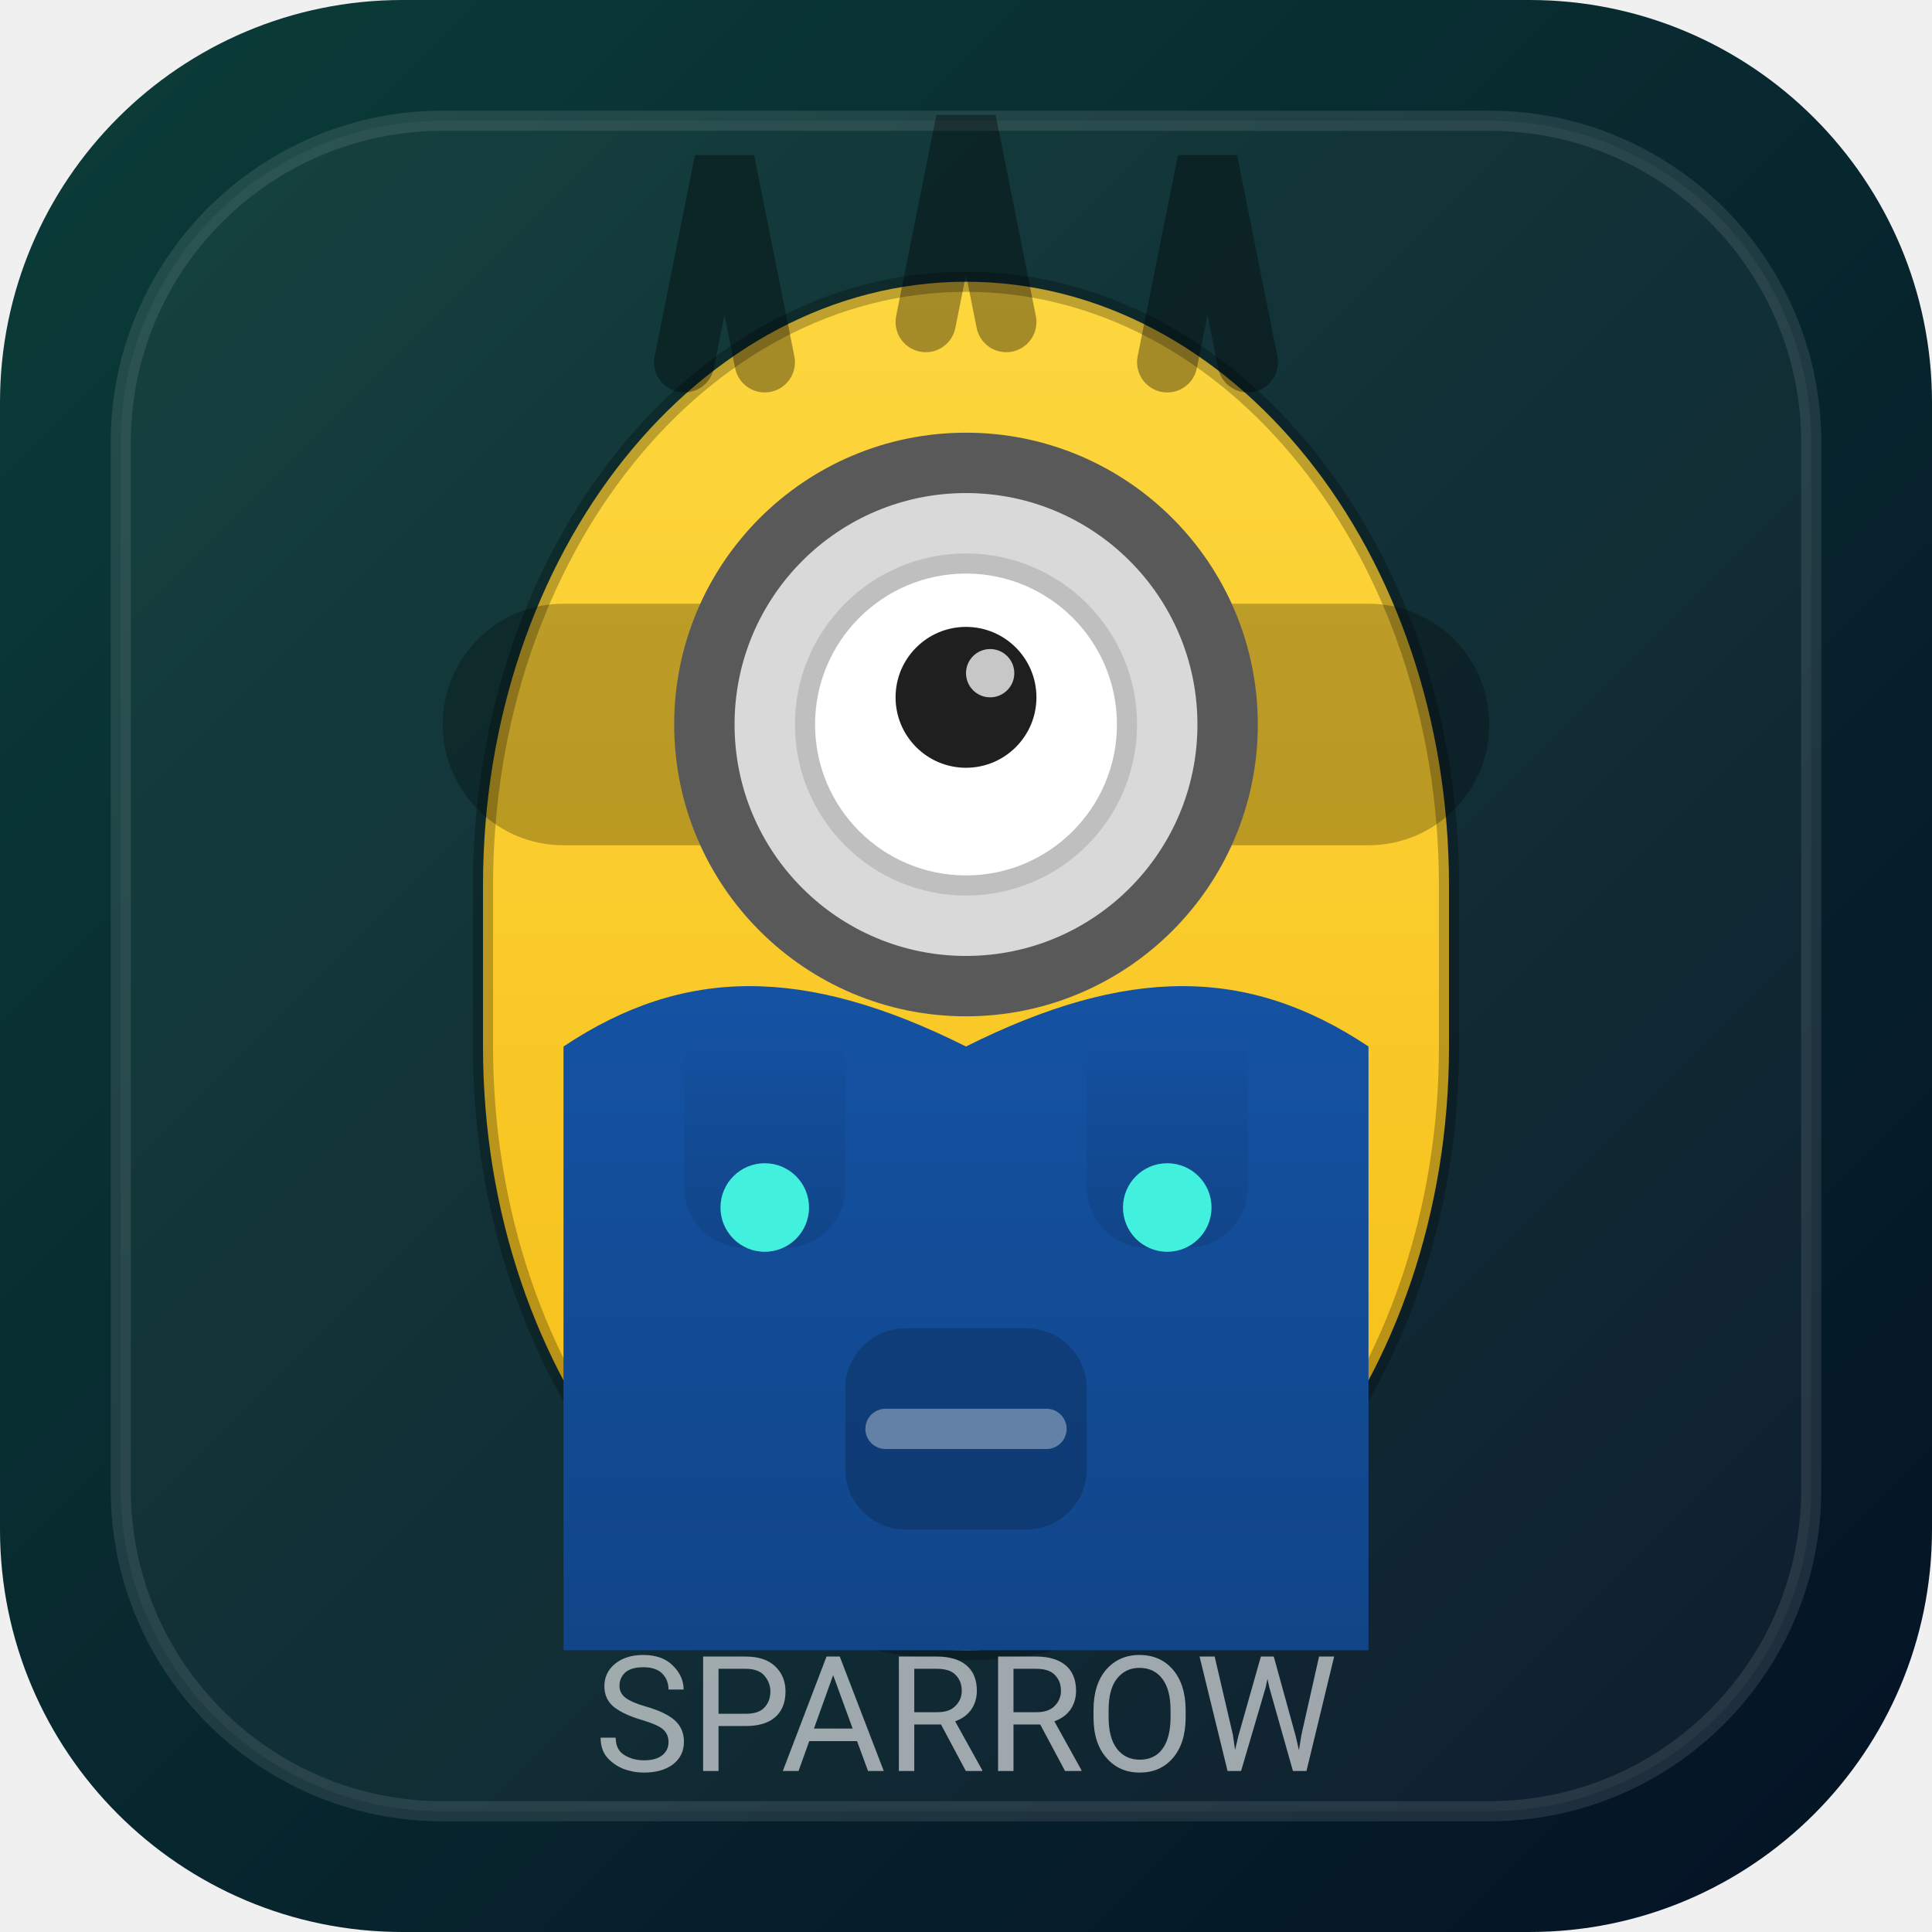
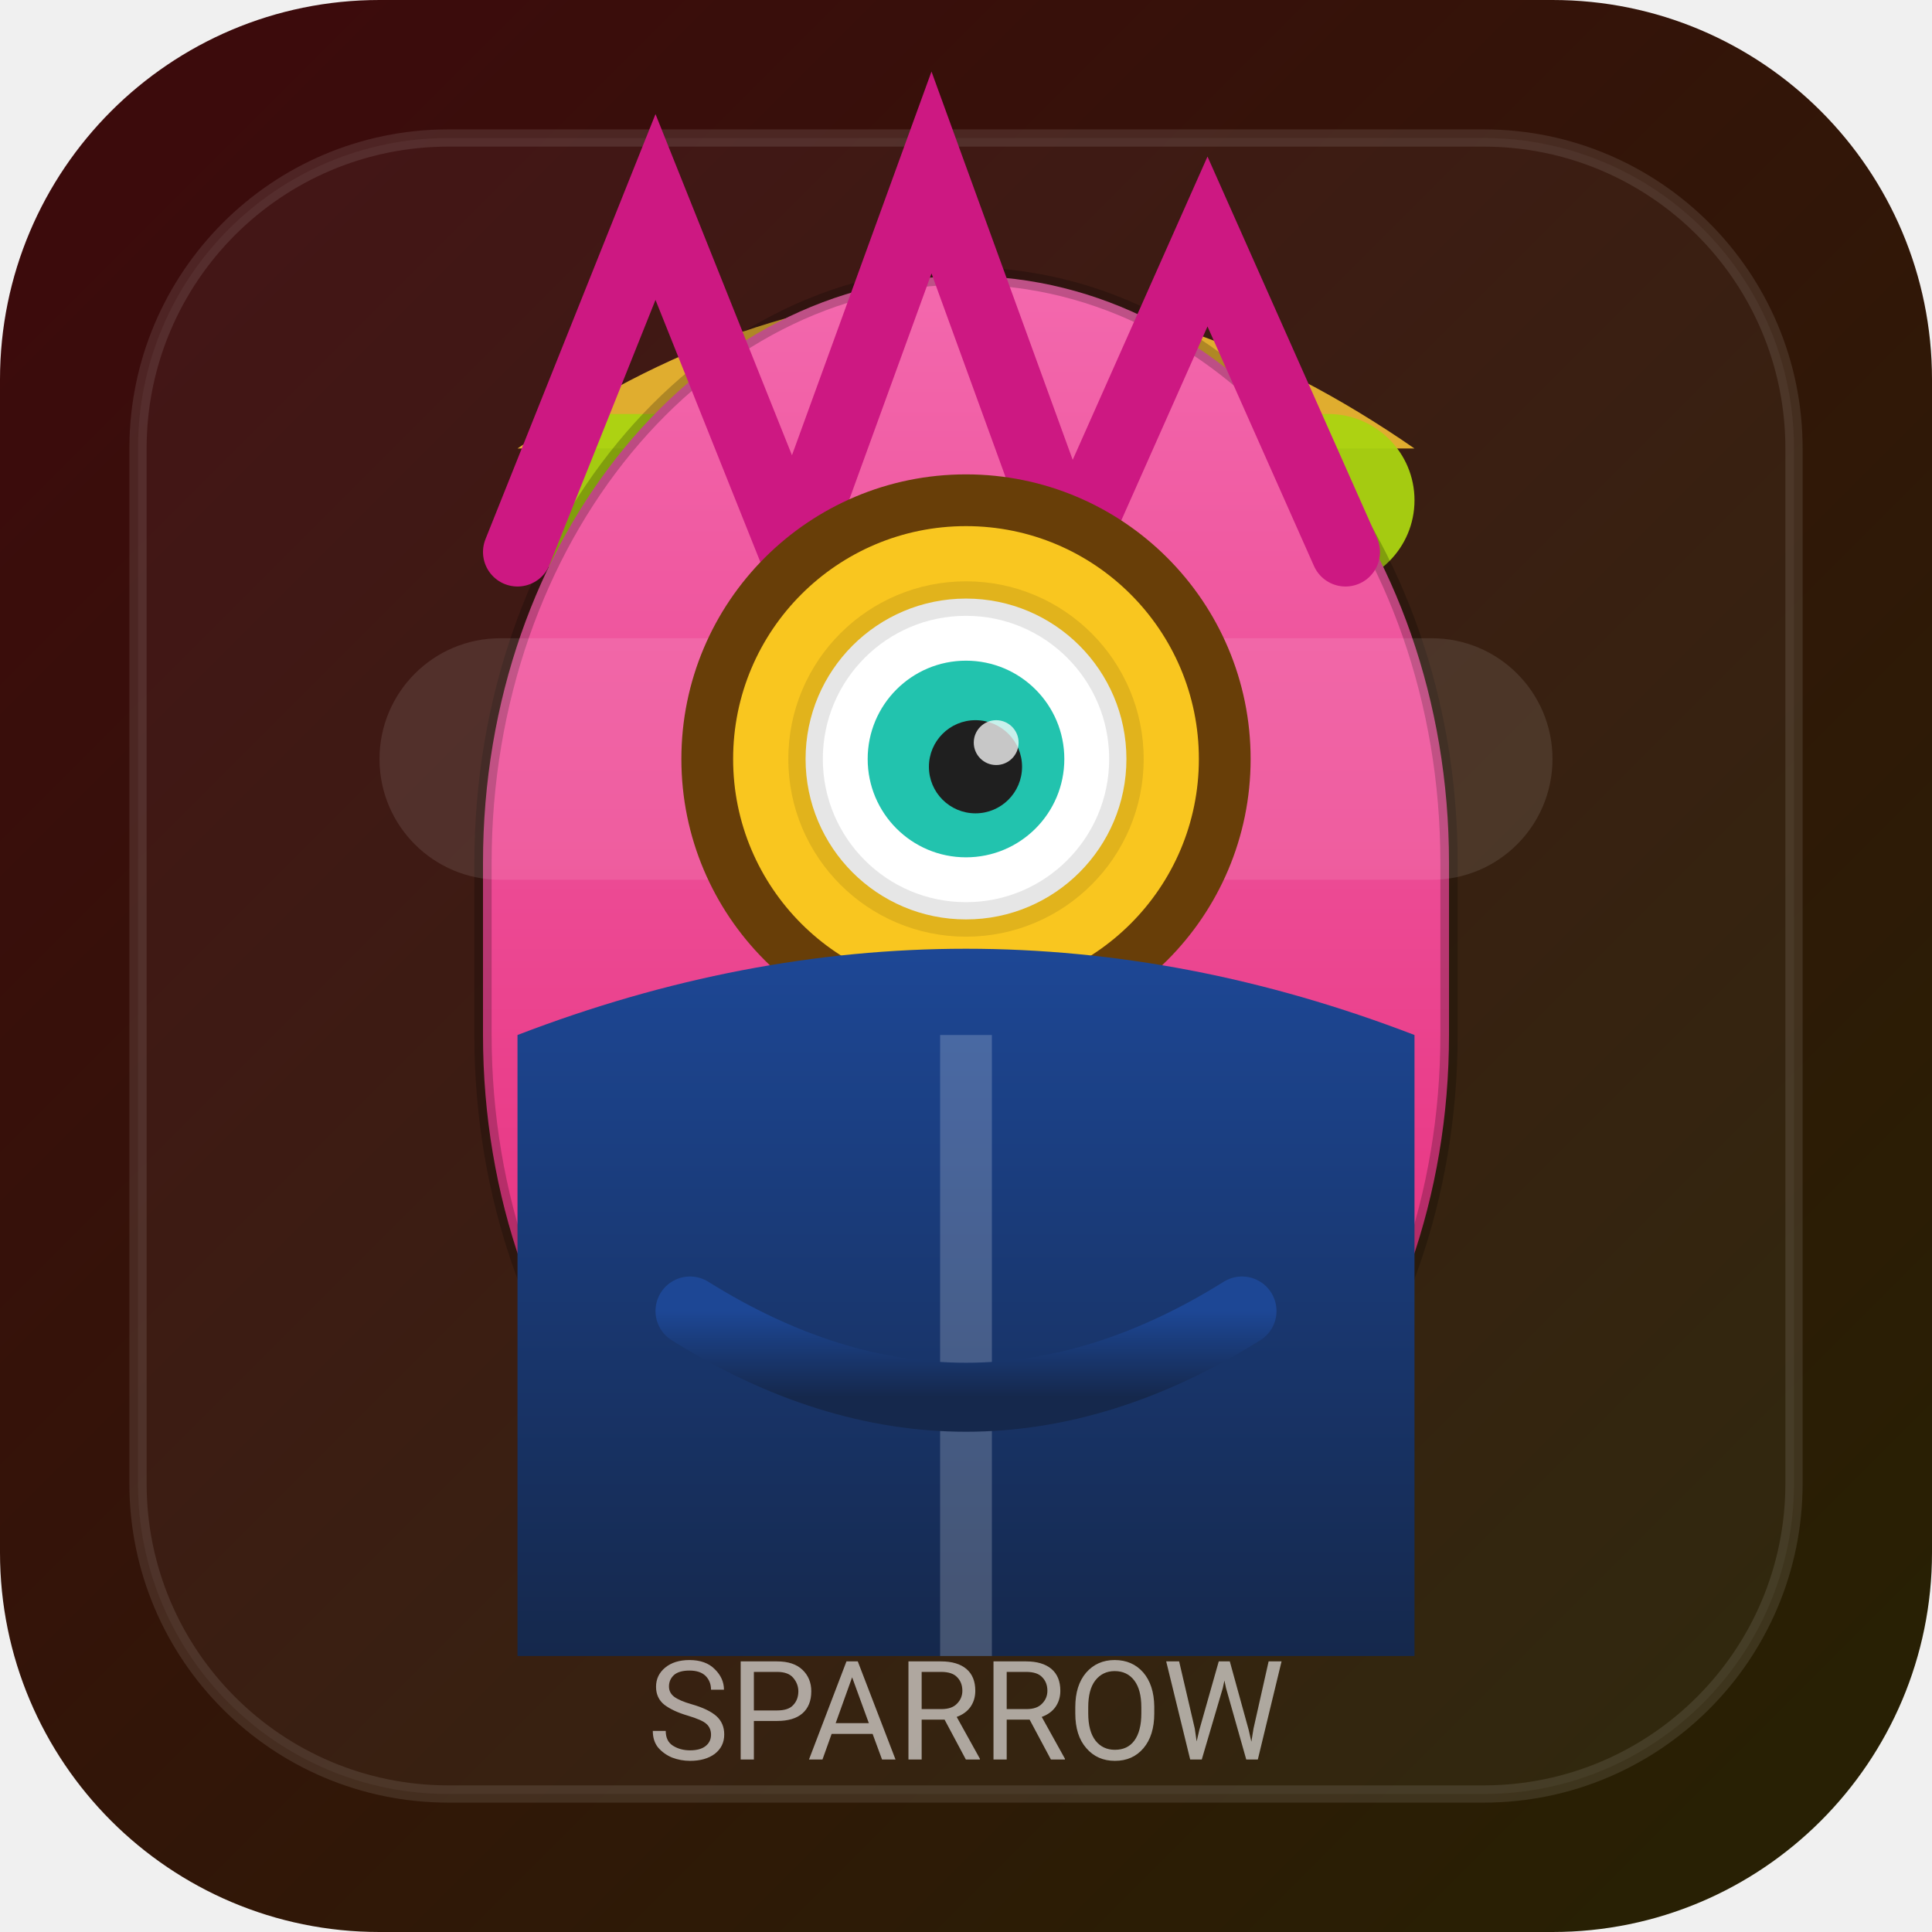
- <svg xmlns="http://www.w3.org/2000/svg" width="96" height="96" viewBox="0 0 96 96">
+ <svg xmlns="http://www.w3.org/2000/svg" width="112" height="112" viewBox="0 0 112 112">
  <defs>
    <linearGradient id="bg" x1="0" y1="0" x2="1" y2="1">
-       <stop offset="0" stop-color="hsl(174 70% 14%)" />
-       <stop offset="1" stop-color="hsl(214 80% 8%)" />
+       <stop offset="0" stop-color="hsl(355 75% 14%)" />
+       <stop offset="1" stop-color="hsl(53 85% 8%)" />
    </linearGradient>
    <linearGradient id="body" x1="0" y1="0" x2="0" y2="1">
-       <stop offset="0" stop-color="hsl(48 98% 62%)" />
-       <stop offset="1" stop-color="hsl(45 92% 52%)" />
+       <stop offset="0" stop-color="hsl(330 85% 68%)" />
+       <stop offset="1" stop-color="hsl(335 78% 52%)" />
    </linearGradient>
-     <linearGradient id="denim" x1="0" y1="0" x2="0" y2="1">
-       <stop offset="0" stop-color="hsl(214 78% 36%)" />
-       <stop offset="1" stop-color="hsl(214 78% 30%)" />
+     <linearGradient id="outfit" x1="0" y1="0" x2="0" y2="1">
+       <stop offset="0" stop-color="hsl(219 67% 35%)" />
+       <stop offset="1" stop-color="hsl(219 57% 19%)" />
    </linearGradient>
  </defs>
-   <rect x="0" y="0" width="96" height="96" rx="20" fill="url(#bg)" />
-   <rect x="6" y="6" width="84" height="84" rx="16" fill="rgba(255,255,255,0.04)" stroke="rgba(255,255,255,0.10)" />
-   <rect x="24" y="14" width="48" height="68" rx="30" fill="url(#body)" stroke="rgba(0,0,0,0.25)" />
-   <path d="M 34 18 L 36 8 L 38 18 M 46 16 L 48 6 L 50 16 M 58 18 L 60 8 L 62 18" stroke="rgba(0,0,0,0.35)" stroke-width="3" stroke-linecap="round" fill="none" />
-   <rect x="22" y="30" width="52" height="12" rx="6" fill="rgba(0,0,0,0.25)" />
-   <circle cx="48" cy="36" r="13" fill="hsl(0 0% 85%)" stroke="hsl(0 0% 35%)" stroke-width="3" />
-   <circle cx="48" cy="36" r="8" fill="white" stroke="hsl(0 0% 75%)" stroke-width="1" />
-   <circle cx="48" cy="34.65" r="3.5" fill="hsl(0 0% 12%)" />
-   <circle cx="49.2" cy="33.45" r="1.2" fill="rgba(255,255,255,0.75)" />
-   <path d="M 40 58 Q 48 64 60 57" stroke="rgba(0,0,0,0.45)" stroke-width="3" stroke-linecap="round" fill="none" />
-   <path d="M 28 52 C 34 48 40 48 48 52 C 56 48 62 48 68 52 L 68 82 L 28 82 Z" fill="url(#denim)" />
-   <rect x="34" y="50" width="8" height="12" rx="3" fill="url(#denim)" />
-   <rect x="54" y="50" width="8" height="12" rx="3" fill="url(#denim)" />
-   <circle cx="38" cy="60" r="2.2" fill="hsl(174 85% 60%)" />
-   <circle cx="58" cy="60" r="2.2" fill="hsl(174 85% 60%)" />
-   <rect x="42" y="66" width="12" height="10" rx="3" fill="rgba(0,0,0,0.18)" />
-   <path d="M 44 71 L 52 71" stroke="rgba(255,255,255,0.35)" stroke-width="2" stroke-linecap="round" />
-   <text x="48" y="88" text-anchor="middle" font-family="ui-sans-serif, system-ui, -apple-system, Segoe UI, Roboto, Helvetica, Arial" font-size="8" fill="rgba(255,255,255,0.60)">SPARROW</text>
+   <rect x="0" y="0" width="112" height="112" rx="22" fill="url(#bg)" />
+   <rect x="8" y="8" width="96" height="96" rx="18" fill="rgba(255,255,255,0.04)" stroke="rgba(255,255,255,0.10)" />
+   <path d="M 30 26 Q 56 8 82 26" fill="hsl(43 80% 55%)" opacity="0.95" />
+   <rect x="30" y="24" width="52" height="10" rx="5" fill="hsl(73 85% 45%)" opacity="0.95" />
+   <rect x="28" y="16" width="56" height="78" rx="34" fill="url(#body)" stroke="rgba(0,0,0,0.22)" />
+   <path d="M 30 32 L 38 12 L 46 32 L 54 10 L 62 32 L 70 14 L 78 32" stroke="hsl(325 79% 45%)" stroke-width="4" stroke-linecap="round" fill="none" />
+   <rect x="22" y="37" width="68" height="14" rx="7" fill="rgba(255,255,255,0.10)" />
+   <circle cx="56" cy="44" r="15" fill="hsl(46 95% 55%)" stroke="hsl(34 85% 22%)" stroke-width="3" />
+   <circle cx="56" cy="44" r="9.3" fill="white" stroke="rgba(0,0,0,0.10)" stroke-width="2" />
+   <circle cx="56" cy="44" r="5.7" fill="hsl(172 70% 45%)" />
+   <circle cx="56.55" cy="44.45" r="2.7" fill="hsl(0 0% 12%)" />
+   <circle cx="57.75" cy="43.05" r="1.3" fill="rgba(255,255,255,0.75)" />
+   <path d="M 42 68 Q 56 60 70 68" stroke="rgba(0,0,0,0.45)" stroke-width="3" stroke-linecap="round" fill="none" />
+   <path d="M 30 60 Q 56 50 82 60 L 82 96 L 30 96 Z" fill="url(#outfit)" />
+   <path d="M 56 60 L 56 96" stroke="rgba(255,255,255,0.20)" stroke-width="3" />
+   <path d="M 40 76 Q 56 86 72 76" stroke="url(#outfit)" stroke-width="4" stroke-linecap="round" fill="none" />
+   <text x="56" y="102" text-anchor="middle" font-family="ui-sans-serif, system-ui, -apple-system, Segoe UI, Roboto, Helvetica, Arial" font-size="8" fill="rgba(255,255,255,0.60)">SPARROW</text>
</svg>
